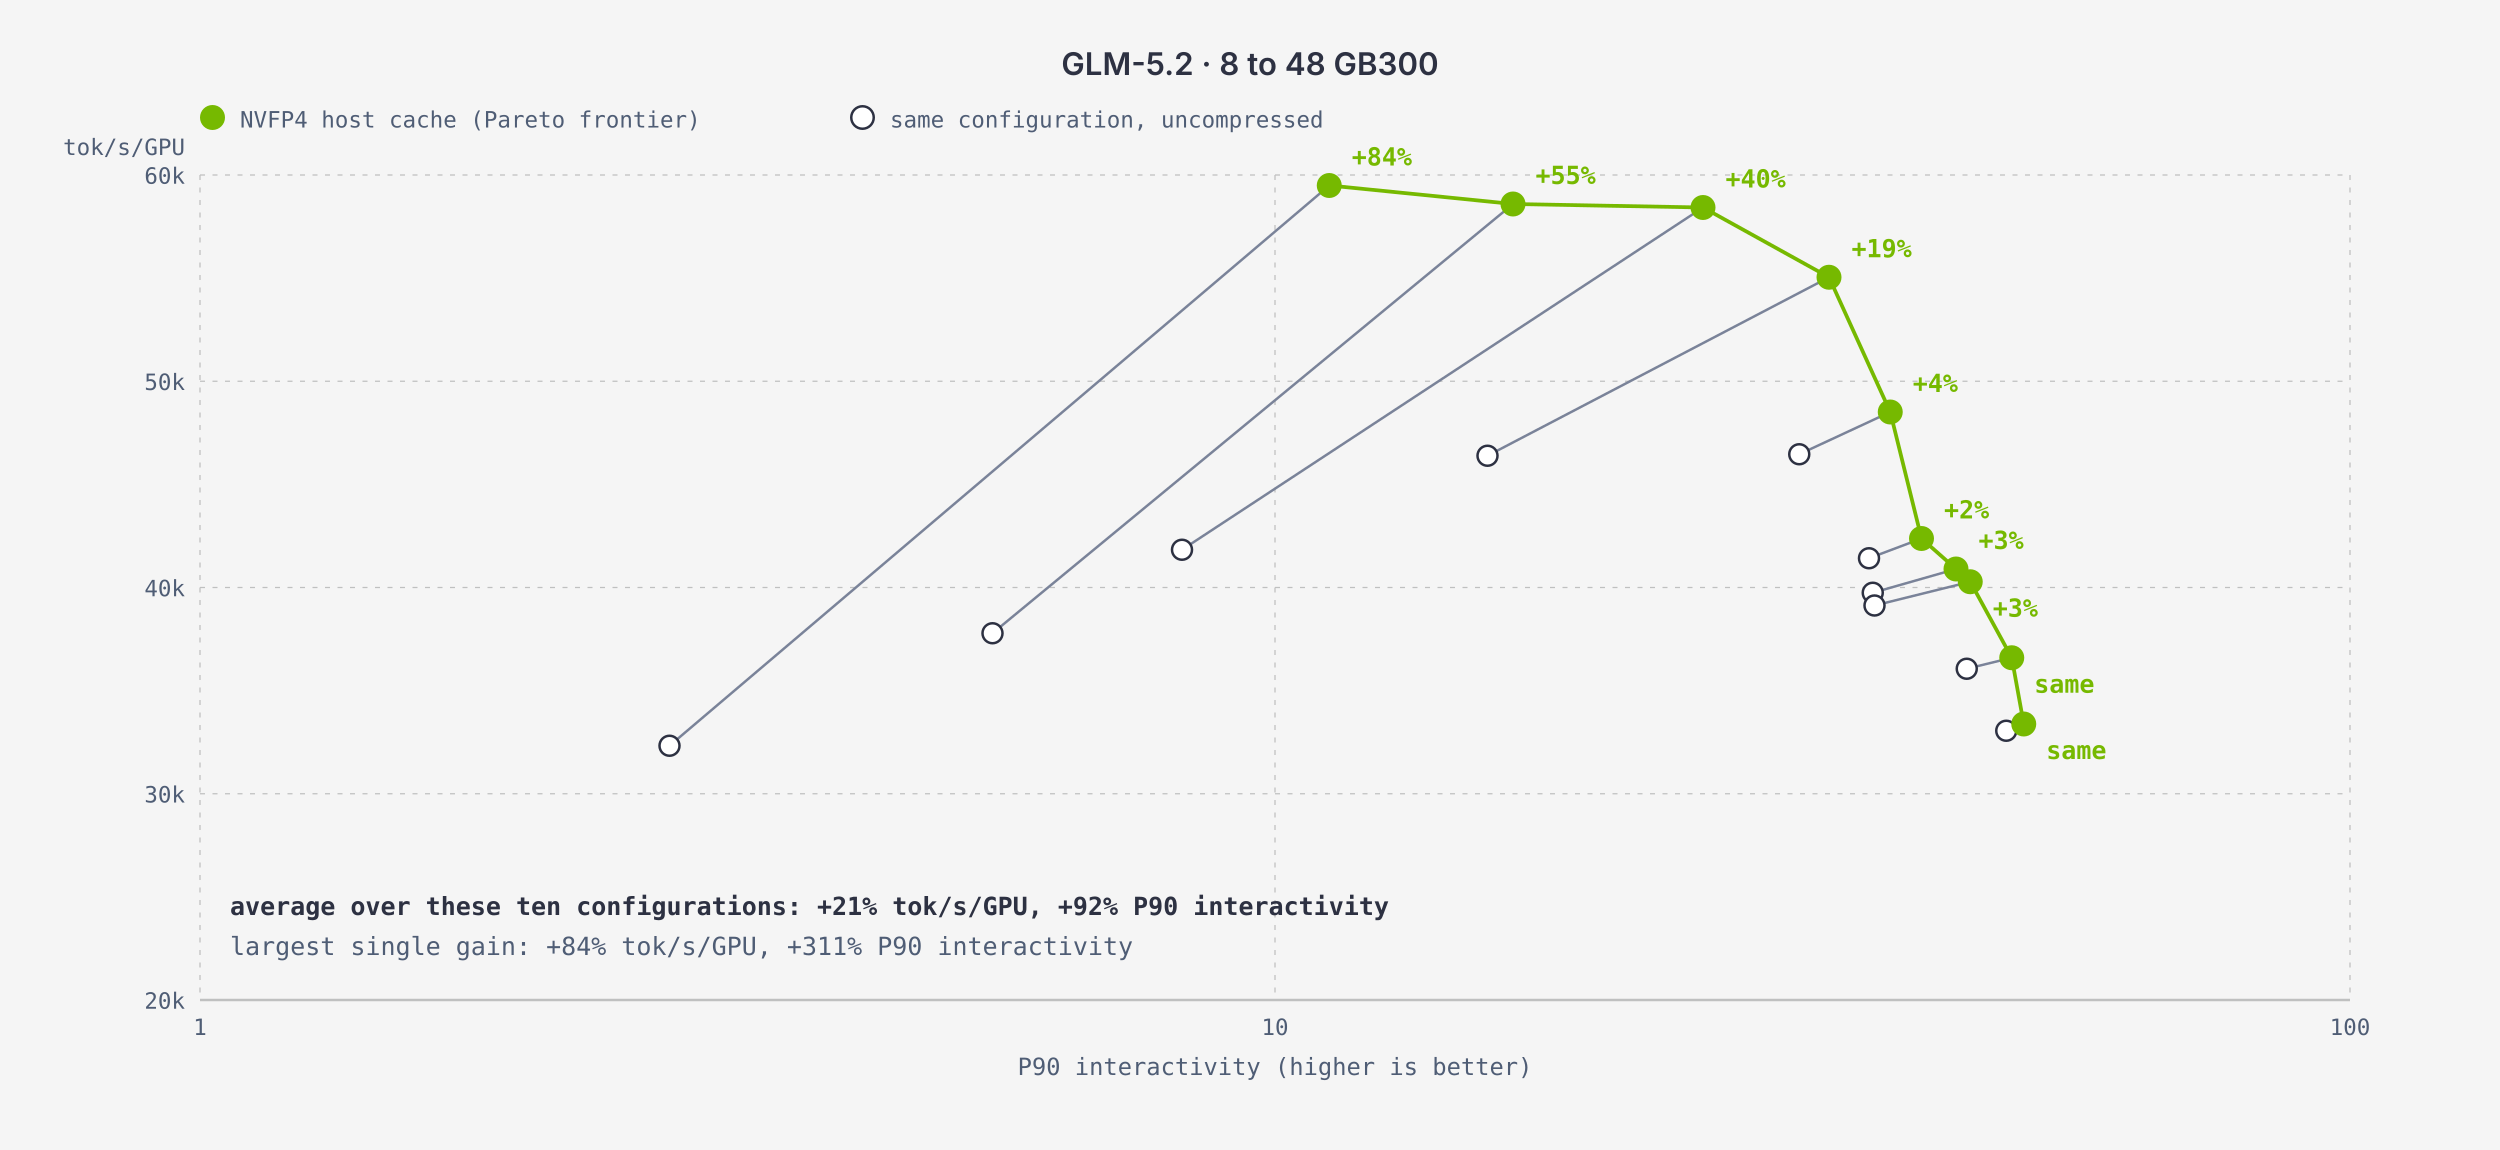
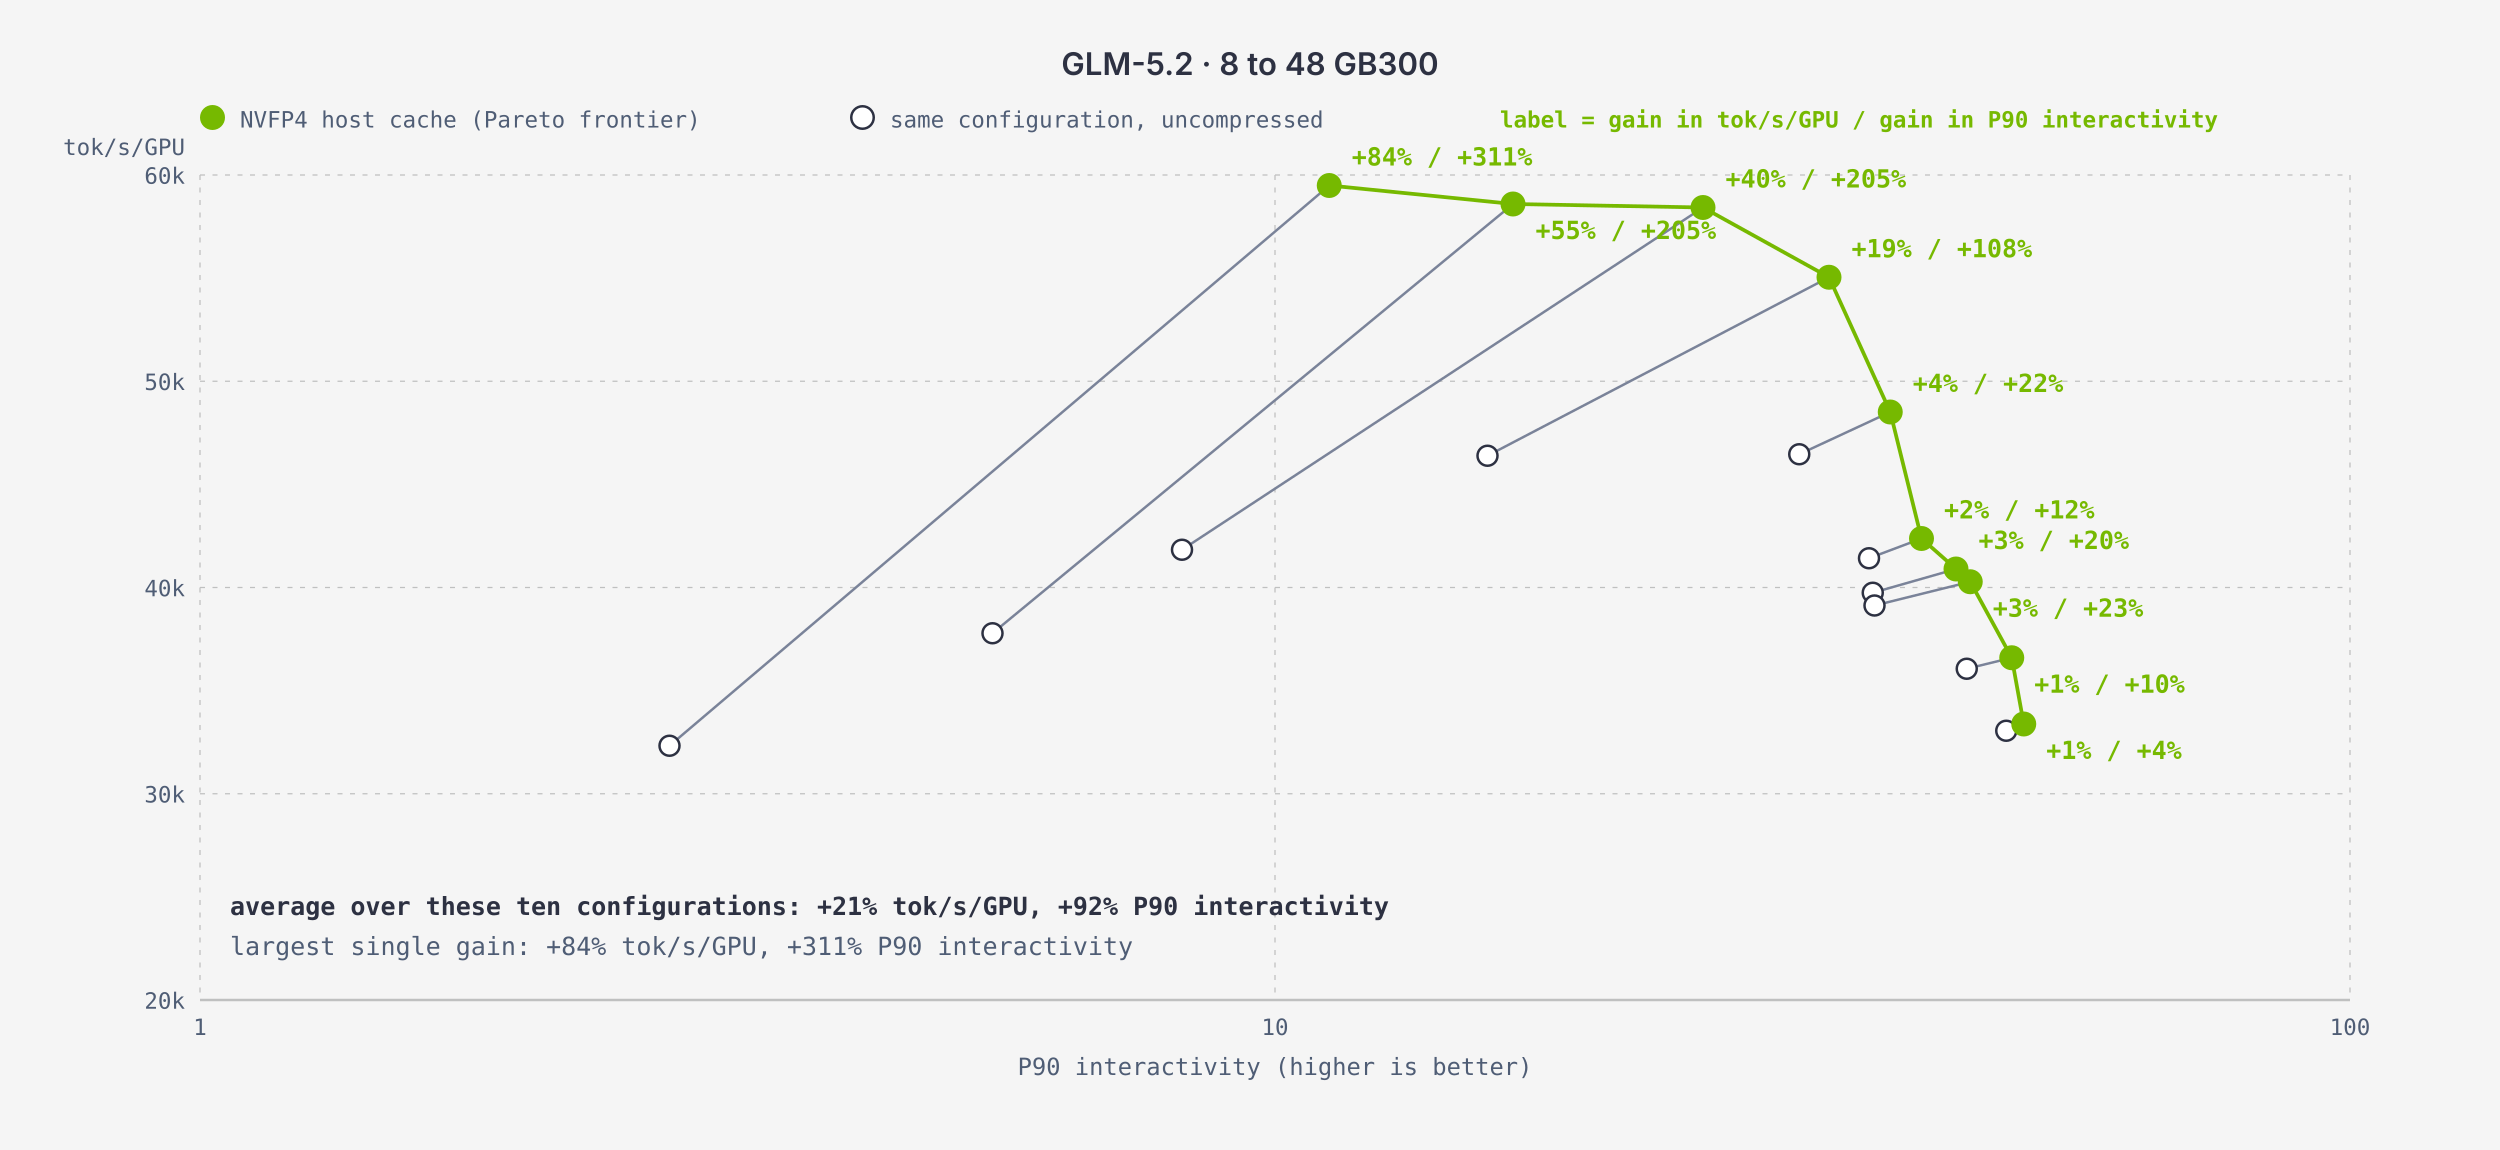
<svg xmlns="http://www.w3.org/2000/svg" viewBox="0 0 1000 460" width="1000" height="460">
  <defs>
    <marker id="ah" markerWidth="8" markerHeight="8" refX="7" refY="4" orient="auto" markerUnits="userSpaceOnUse">
      <path d="M0,0.5 L7,4 L0,7.5" fill="none" stroke="#4f5d75" stroke-width="1" />
    </marker>
  </defs>
  <rect width="1000" height="460" fill="#f5f5f5" />
  <text x="500.0" y="30.0" font-family="'Geist','Inter',system-ui,-apple-system,'Segoe UI',sans-serif" font-size="12.5" font-weight="600" fill="#2d3142" text-anchor="middle">GLM-5.2 · 8 to 48 GB300</text>
  <circle cx="85" cy="47" r="4.5" fill="#76B900" stroke="#76B900" />
  <text x="96.0" y="51.0" font-family="'Geist Mono','SFMono-Regular',Menlo,Consolas,monospace" font-size="9" font-weight="500" fill="#4f5d75" text-anchor="start">NVFP4 host cache (Pareto frontier)</text>
  <circle cx="345" cy="47" r="4.5" fill="#ffffff" stroke="#2d3142" />
  <text x="356.0" y="51.0" font-family="'Geist Mono','SFMono-Regular',Menlo,Consolas,monospace" font-size="9" font-weight="500" fill="#4f5d75" text-anchor="start">same configuration, uncompressed</text>
+   <text x="600.0" y="51.0" font-family="'Geist Mono','SFMono-Regular',Menlo,Consolas,monospace" font-size="9" font-weight="600" fill="#76B900" text-anchor="start">label = gain in tok/s/GPU / gain in P90 interactivity</text>
  <line x1="80.0" y1="70" x2="80.0" y2="400" stroke="#bfc0c0" stroke-width="0.5" stroke-dasharray="2,3" />
  <text x="80.0" y="414.0" font-family="'Geist Mono','SFMono-Regular',Menlo,Consolas,monospace" font-size="9" font-weight="500" fill="#4f5d75" text-anchor="middle">1</text>
  <line x1="510.0" y1="70" x2="510.0" y2="400" stroke="#bfc0c0" stroke-width="0.5" stroke-dasharray="2,3" />
  <text x="510.0" y="414.0" font-family="'Geist Mono','SFMono-Regular',Menlo,Consolas,monospace" font-size="9" font-weight="500" fill="#4f5d75" text-anchor="middle">10</text>
  <line x1="940.0" y1="70" x2="940.0" y2="400" stroke="#bfc0c0" stroke-width="0.5" stroke-dasharray="2,3" />
  <text x="940.0" y="414.0" font-family="'Geist Mono','SFMono-Regular',Menlo,Consolas,monospace" font-size="9" font-weight="500" fill="#4f5d75" text-anchor="middle">100</text>
  <line x1="80" y1="400.0" x2="940" y2="400.0" stroke="#bfc0c0" stroke-width="1" />
  <text x="74.0" y="403.5" font-family="'Geist Mono','SFMono-Regular',Menlo,Consolas,monospace" font-size="9" font-weight="500" fill="#4f5d75" text-anchor="end">20k</text>
  <line x1="80" y1="317.5" x2="940" y2="317.5" stroke="#bfc0c0" stroke-width="0.5" stroke-dasharray="2,3" />
  <text x="74.0" y="321.0" font-family="'Geist Mono','SFMono-Regular',Menlo,Consolas,monospace" font-size="9" font-weight="500" fill="#4f5d75" text-anchor="end">30k</text>
  <line x1="80" y1="235.0" x2="940" y2="235.0" stroke="#bfc0c0" stroke-width="0.5" stroke-dasharray="2,3" />
  <text x="74.0" y="238.5" font-family="'Geist Mono','SFMono-Regular',Menlo,Consolas,monospace" font-size="9" font-weight="500" fill="#4f5d75" text-anchor="end">40k</text>
  <line x1="80" y1="152.5" x2="940" y2="152.5" stroke="#bfc0c0" stroke-width="0.5" stroke-dasharray="2,3" />
  <text x="74.0" y="156.0" font-family="'Geist Mono','SFMono-Regular',Menlo,Consolas,monospace" font-size="9" font-weight="500" fill="#4f5d75" text-anchor="end">50k</text>
  <line x1="80" y1="70.0" x2="940" y2="70.0" stroke="#bfc0c0" stroke-width="0.5" stroke-dasharray="2,3" />
  <text x="74.0" y="73.5" font-family="'Geist Mono','SFMono-Regular',Menlo,Consolas,monospace" font-size="9" font-weight="500" fill="#4f5d75" text-anchor="end">60k</text>
  <text x="510.0" y="430.0" font-family="'Geist Mono','SFMono-Regular',Menlo,Consolas,monospace" font-size="9.5" font-weight="500" fill="#4f5d75" text-anchor="middle">P90 interactivity (higher is better)</text>
  <text x="74.0" y="62.0" font-family="'Geist Mono','SFMono-Regular',Menlo,Consolas,monospace" font-size="9" font-weight="500" fill="#4f5d75" text-anchor="end">tok/s/GPU</text>
  <path d="M531.7,74.2 L605.2,81.6 L681.2,83.0 L731.6,110.9 L756.1,164.8 L768.6,215.4 L782.4,227.6 L788.1,232.7 L804.7,263.1 L809.5,289.6" fill="none" stroke="#76B900" stroke-width="1.5" />
  <line x1="267.8" y1="298.3" x2="531.7" y2="74.2" stroke="#7a8399" stroke-width="1" />
  <line x1="397.0" y1="253.3" x2="605.2" y2="81.6" stroke="#7a8399" stroke-width="1" />
  <line x1="472.8" y1="219.9" x2="681.2" y2="83.0" stroke="#7a8399" stroke-width="1" />
  <line x1="595.0" y1="182.3" x2="731.6" y2="110.9" stroke="#7a8399" stroke-width="1" />
  <line x1="719.7" y1="181.7" x2="756.1" y2="164.8" stroke="#7a8399" stroke-width="1" />
  <line x1="747.6" y1="223.3" x2="768.6" y2="215.4" stroke="#7a8399" stroke-width="1" />
  <line x1="749.1" y1="237.1" x2="782.4" y2="227.6" stroke="#7a8399" stroke-width="1" />
  <line x1="749.8" y1="242.2" x2="788.1" y2="232.7" stroke="#7a8399" stroke-width="1" />
  <line x1="786.7" y1="267.5" x2="804.7" y2="263.1" stroke="#7a8399" stroke-width="1" />
  <line x1="802.5" y1="292.3" x2="809.5" y2="289.6" stroke="#7a8399" stroke-width="1" />
  <circle cx="267.8" cy="298.3" r="4" fill="#ffffff" stroke="#2d3142" stroke-width="1" />
  <circle cx="531.7" cy="74.2" r="4.5" fill="#76B900" stroke="#76B900" stroke-width="1" />
  <circle cx="397.0" cy="253.3" r="4" fill="#ffffff" stroke="#2d3142" stroke-width="1" />
  <circle cx="605.2" cy="81.6" r="4.5" fill="#76B900" stroke="#76B900" stroke-width="1" />
  <circle cx="472.8" cy="219.9" r="4" fill="#ffffff" stroke="#2d3142" stroke-width="1" />
  <circle cx="681.2" cy="83.0" r="4.5" fill="#76B900" stroke="#76B900" stroke-width="1" />
  <circle cx="595.0" cy="182.3" r="4" fill="#ffffff" stroke="#2d3142" stroke-width="1" />
  <circle cx="731.6" cy="110.9" r="4.5" fill="#76B900" stroke="#76B900" stroke-width="1" />
  <circle cx="719.7" cy="181.7" r="4" fill="#ffffff" stroke="#2d3142" stroke-width="1" />
  <circle cx="756.1" cy="164.8" r="4.5" fill="#76B900" stroke="#76B900" stroke-width="1" />
  <circle cx="747.6" cy="223.3" r="4" fill="#ffffff" stroke="#2d3142" stroke-width="1" />
  <circle cx="768.6" cy="215.4" r="4.5" fill="#76B900" stroke="#76B900" stroke-width="1" />
  <circle cx="749.1" cy="237.1" r="4" fill="#ffffff" stroke="#2d3142" stroke-width="1" />
  <circle cx="782.4" cy="227.6" r="4.5" fill="#76B900" stroke="#76B900" stroke-width="1" />
  <circle cx="749.8" cy="242.2" r="4" fill="#ffffff" stroke="#2d3142" stroke-width="1" />
  <circle cx="788.1" cy="232.7" r="4.5" fill="#76B900" stroke="#76B900" stroke-width="1" />
  <circle cx="786.7" cy="267.5" r="4" fill="#ffffff" stroke="#2d3142" stroke-width="1" />
  <circle cx="804.7" cy="263.1" r="4.5" fill="#76B900" stroke="#76B900" stroke-width="1" />
  <circle cx="802.5" cy="292.3" r="4" fill="#ffffff" stroke="#2d3142" stroke-width="1" />
  <circle cx="809.5" cy="289.6" r="4.5" fill="#76B900" stroke="#76B900" stroke-width="1" />
-   <text x="540.7" y="66.2" font-family="'Geist Mono','SFMono-Regular',Menlo,Consolas,monospace" font-size="10" font-weight="700" fill="#76B900" text-anchor="start">+84%</text>
-   <text x="614.2" y="73.6" font-family="'Geist Mono','SFMono-Regular',Menlo,Consolas,monospace" font-size="10" font-weight="700" fill="#76B900" text-anchor="start">+55%</text>
-   <text x="690.2" y="75.0" font-family="'Geist Mono','SFMono-Regular',Menlo,Consolas,monospace" font-size="10" font-weight="700" fill="#76B900" text-anchor="start">+40%</text>
-   <text x="740.6" y="102.9" font-family="'Geist Mono','SFMono-Regular',Menlo,Consolas,monospace" font-size="10" font-weight="700" fill="#76B900" text-anchor="start">+19%</text>
-   <text x="765.1" y="156.8" font-family="'Geist Mono','SFMono-Regular',Menlo,Consolas,monospace" font-size="10" font-weight="700" fill="#76B900" text-anchor="start">+4%</text>
-   <text x="777.6" y="207.4" font-family="'Geist Mono','SFMono-Regular',Menlo,Consolas,monospace" font-size="10" font-weight="700" fill="#76B900" text-anchor="start">+2%</text>
-   <text x="791.4" y="219.6" font-family="'Geist Mono','SFMono-Regular',Menlo,Consolas,monospace" font-size="10" font-weight="700" fill="#76B900" text-anchor="start">+3%</text>
-   <text x="797.1" y="246.7" font-family="'Geist Mono','SFMono-Regular',Menlo,Consolas,monospace" font-size="10" font-weight="700" fill="#76B900" text-anchor="start">+3%</text>
-   <text x="813.7" y="277.1" font-family="'Geist Mono','SFMono-Regular',Menlo,Consolas,monospace" font-size="10" font-weight="700" fill="#76B900" text-anchor="start">same</text>
-   <text x="818.5" y="303.6" font-family="'Geist Mono','SFMono-Regular',Menlo,Consolas,monospace" font-size="10" font-weight="700" fill="#76B900" text-anchor="start">same</text>
+   <text x="540.7" y="66.2" font-family="'Geist Mono','SFMono-Regular',Menlo,Consolas,monospace" font-size="10" font-weight="700" fill="#76B900" text-anchor="start">+84% / +311%</text>
+   <text x="614.2" y="95.6" font-family="'Geist Mono','SFMono-Regular',Menlo,Consolas,monospace" font-size="10" font-weight="700" fill="#76B900" text-anchor="start">+55% / +205%</text>
+   <text x="690.2" y="75.0" font-family="'Geist Mono','SFMono-Regular',Menlo,Consolas,monospace" font-size="10" font-weight="700" fill="#76B900" text-anchor="start">+40% / +205%</text>
+   <text x="740.6" y="102.9" font-family="'Geist Mono','SFMono-Regular',Menlo,Consolas,monospace" font-size="10" font-weight="700" fill="#76B900" text-anchor="start">+19% / +108%</text>
+   <text x="765.1" y="156.8" font-family="'Geist Mono','SFMono-Regular',Menlo,Consolas,monospace" font-size="10" font-weight="700" fill="#76B900" text-anchor="start">+4% / +22%</text>
+   <text x="777.6" y="207.4" font-family="'Geist Mono','SFMono-Regular',Menlo,Consolas,monospace" font-size="10" font-weight="700" fill="#76B900" text-anchor="start">+2% / +12%</text>
+   <text x="791.4" y="219.6" font-family="'Geist Mono','SFMono-Regular',Menlo,Consolas,monospace" font-size="10" font-weight="700" fill="#76B900" text-anchor="start">+3% / +20%</text>
+   <text x="797.1" y="246.7" font-family="'Geist Mono','SFMono-Regular',Menlo,Consolas,monospace" font-size="10" font-weight="700" fill="#76B900" text-anchor="start">+3% / +23%</text>
+   <text x="813.7" y="277.1" font-family="'Geist Mono','SFMono-Regular',Menlo,Consolas,monospace" font-size="10" font-weight="700" fill="#76B900" text-anchor="start">+1% / +10%</text>
+   <text x="818.5" y="303.6" font-family="'Geist Mono','SFMono-Regular',Menlo,Consolas,monospace" font-size="10" font-weight="700" fill="#76B900" text-anchor="start">+1% / +4%</text>
  <text x="92.0" y="366.0" font-family="'Geist Mono','SFMono-Regular',Menlo,Consolas,monospace" font-size="10" font-weight="600" fill="#2d3142" text-anchor="start">average over these ten configurations: +21% tok/s/GPU, +92% P90 interactivity</text>
  <text x="92.0" y="382.0" font-family="'Geist Mono','SFMono-Regular',Menlo,Consolas,monospace" font-size="10" font-weight="500" fill="#4f5d75" text-anchor="start">largest single gain: +84% tok/s/GPU, +311% P90 interactivity</text>
</svg>
